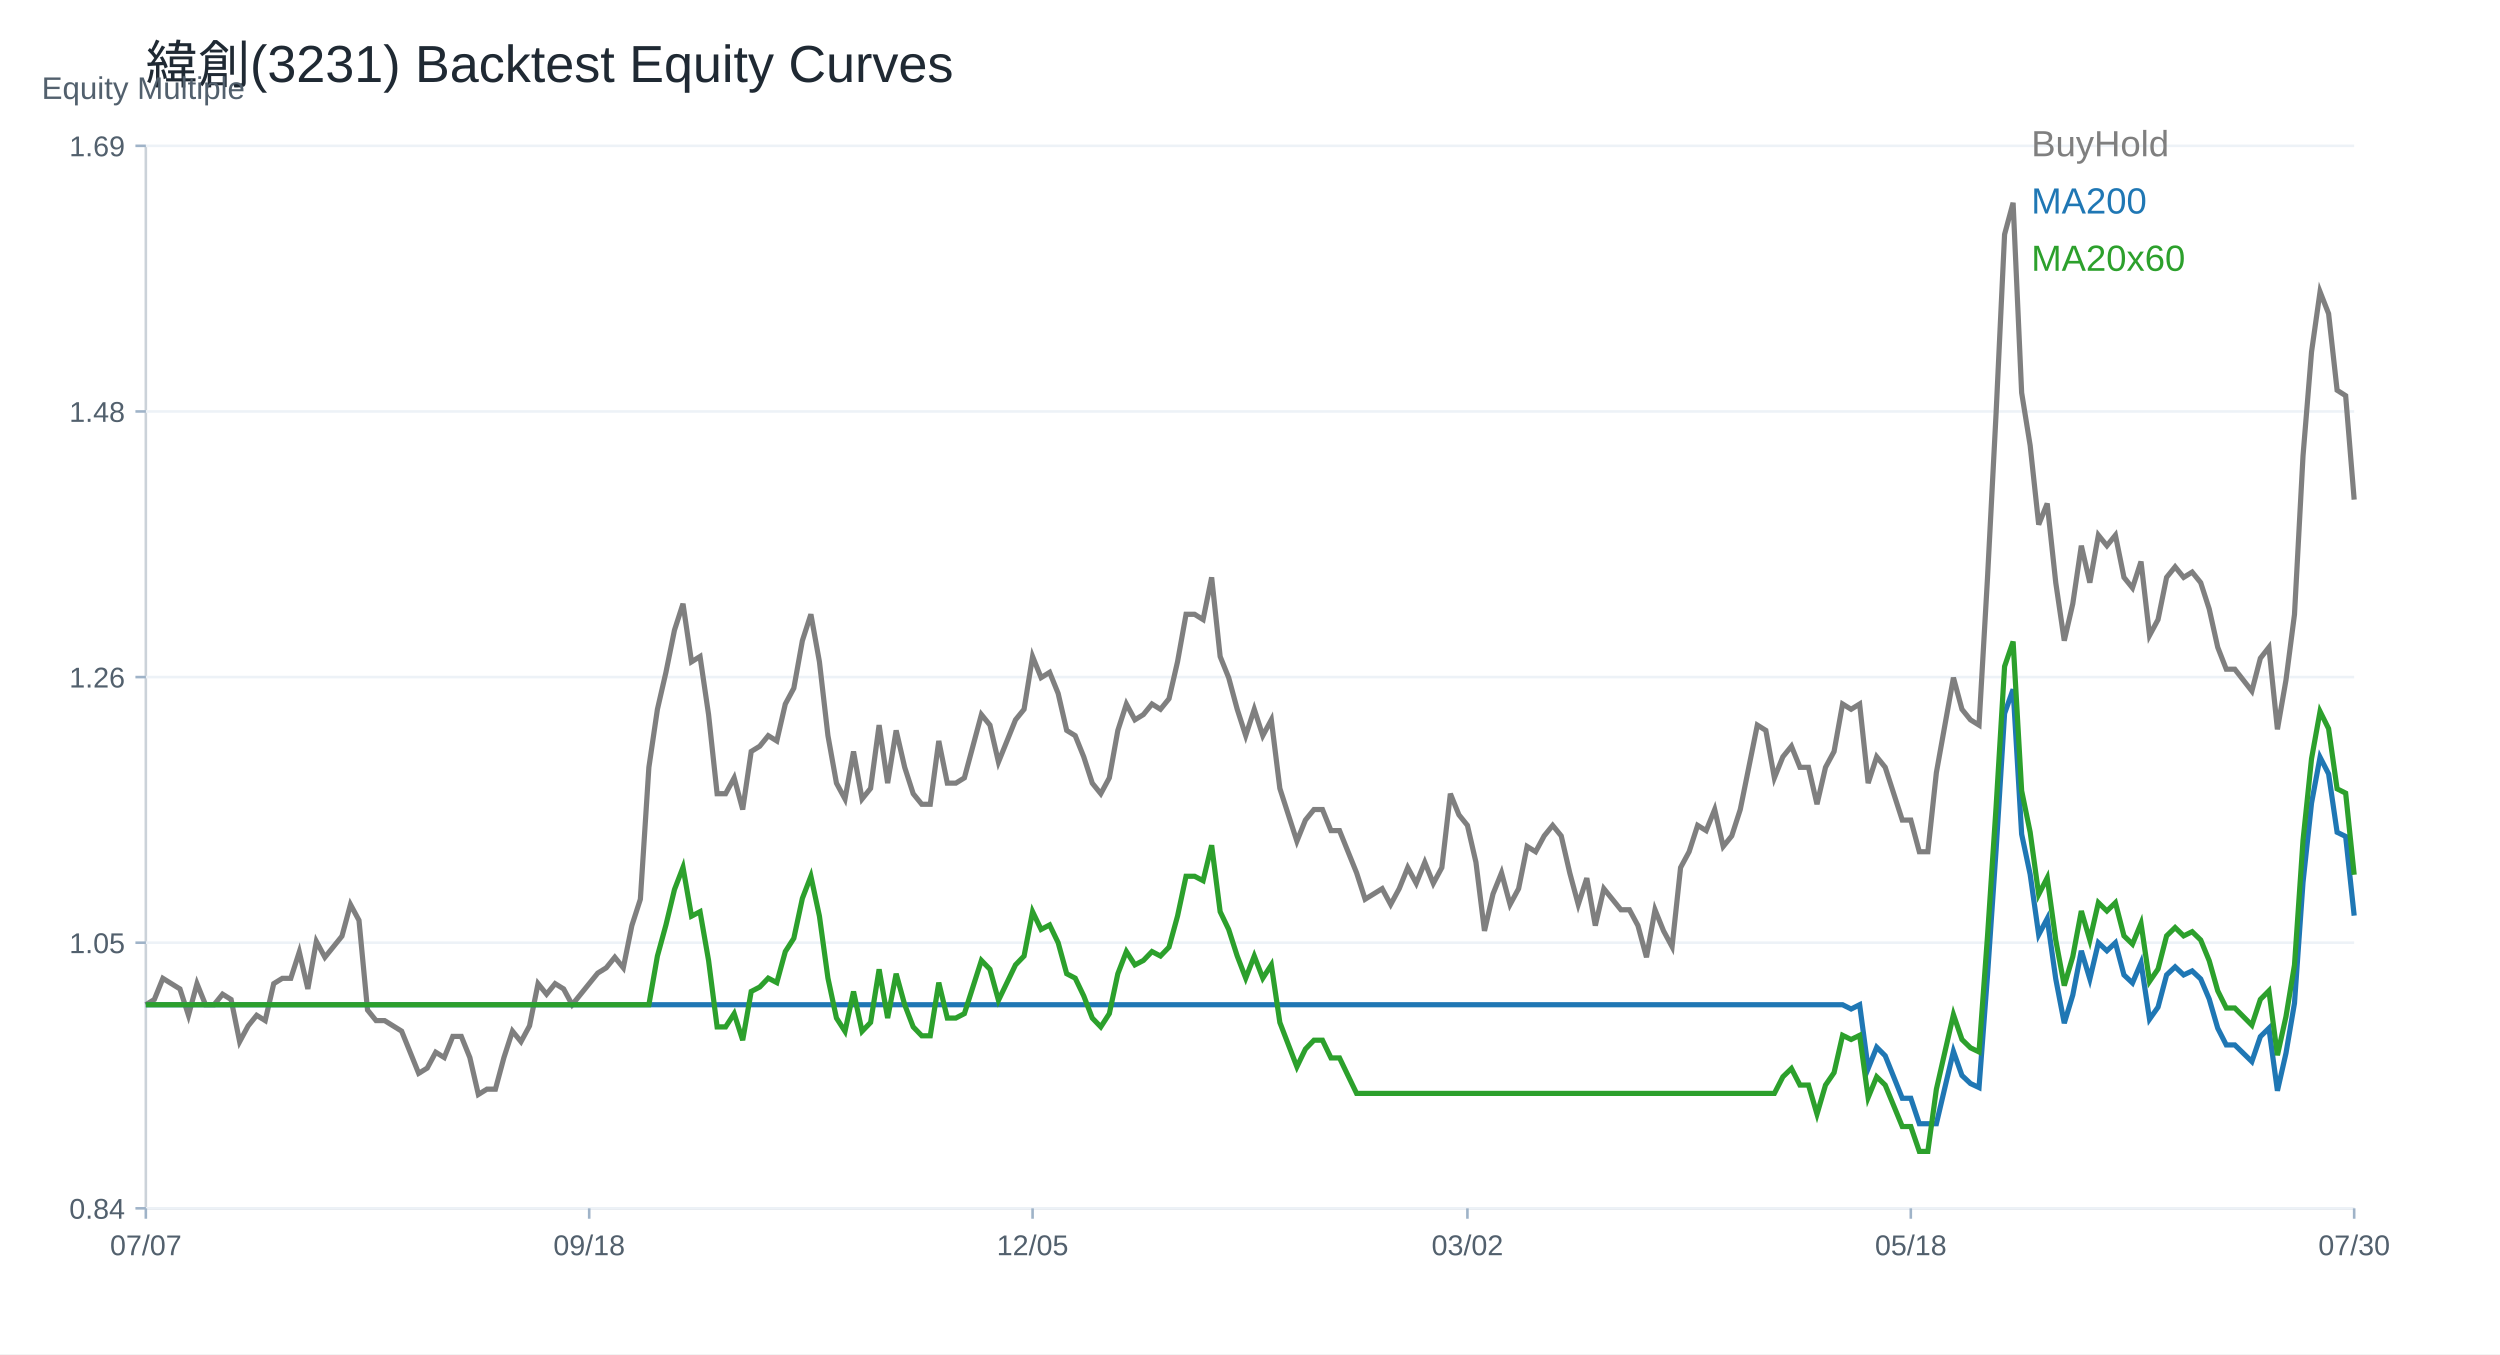
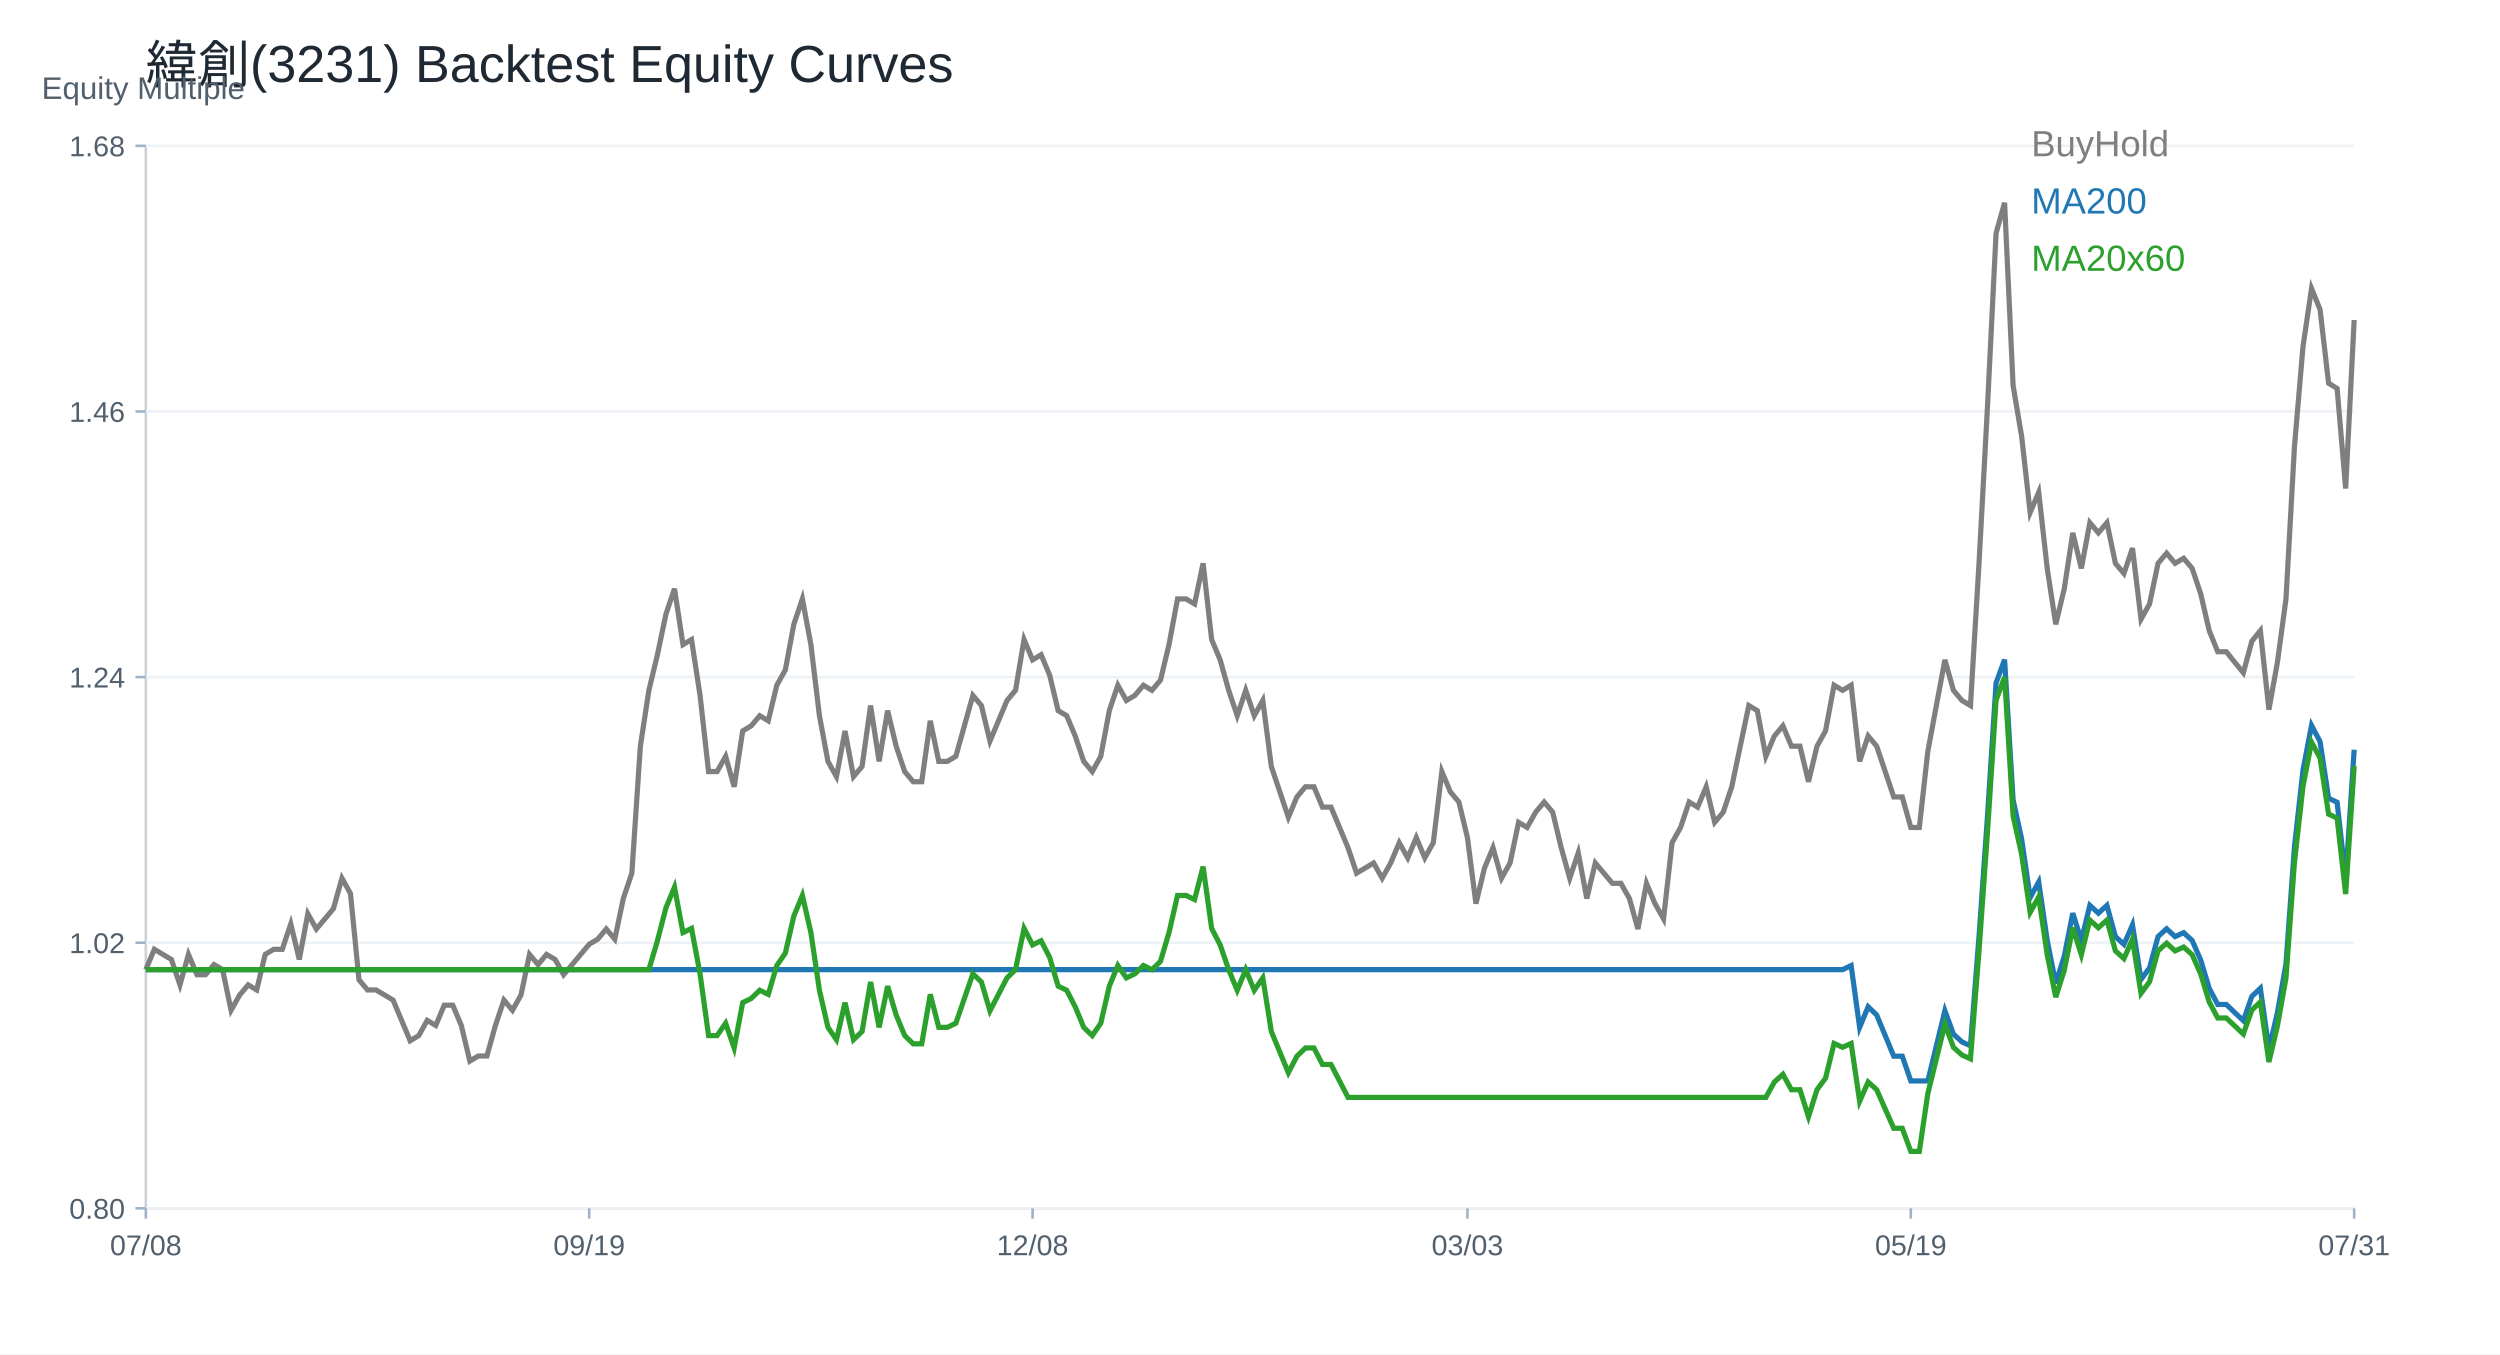
<svg xmlns="http://www.w3.org/2000/svg" width="960" height="520" viewBox="0 0 960 520">
  <rect width="100%" height="100%" fill="white" />
  <text x="56.00" y="32.00" font-size="20" font-family="Arial" fill="#1f2933" text-anchor="start">緯創(3231) Backtest Equity Curves</text>
  <line x1="56" y1="464" x2="904" y2="464" stroke="#cbd2d9" />
  <line x1="56" y1="56" x2="56" y2="464" stroke="#cbd2d9" />
  <text x="16.00" y="38.00" font-size="12" font-family="Arial" fill="#52606d" text-anchor="start">Equity Multiple</text>
  <line x1="56" y1="464.00" x2="904" y2="464.00" stroke="#edf2f7" />
  <line x1="52" y1="464.00" x2="56" y2="464.00" stroke="#9fb3c8" />
-   <text x="48.00" y="468.00" font-size="11" font-family="Arial" fill="#52606d" text-anchor="end">0.84</text>
+   <text x="48.00" y="468.00" font-size="11" font-family="Arial" fill="#52606d" text-anchor="end">0.80</text>
  <line x1="56" y1="362.00" x2="904" y2="362.00" stroke="#edf2f7" />
  <line x1="52" y1="362.00" x2="56" y2="362.00" stroke="#9fb3c8" />
-   <text x="48.00" y="366.00" font-size="11" font-family="Arial" fill="#52606d" text-anchor="end">1.05</text>
+   <text x="48.00" y="366.00" font-size="11" font-family="Arial" fill="#52606d" text-anchor="end">1.02</text>
  <line x1="56" y1="260.00" x2="904" y2="260.00" stroke="#edf2f7" />
  <line x1="52" y1="260.00" x2="56" y2="260.00" stroke="#9fb3c8" />
-   <text x="48.00" y="264.00" font-size="11" font-family="Arial" fill="#52606d" text-anchor="end">1.26</text>
+   <text x="48.00" y="264.00" font-size="11" font-family="Arial" fill="#52606d" text-anchor="end">1.24</text>
  <line x1="56" y1="158.00" x2="904" y2="158.00" stroke="#edf2f7" />
  <line x1="52" y1="158.00" x2="56" y2="158.00" stroke="#9fb3c8" />
-   <text x="48.00" y="162.00" font-size="11" font-family="Arial" fill="#52606d" text-anchor="end">1.48</text>
+   <text x="48.00" y="162.00" font-size="11" font-family="Arial" fill="#52606d" text-anchor="end">1.46</text>
  <line x1="56" y1="56.00" x2="904" y2="56.00" stroke="#edf2f7" />
  <line x1="52" y1="56.00" x2="56" y2="56.00" stroke="#9fb3c8" />
-   <text x="48.00" y="60.00" font-size="11" font-family="Arial" fill="#52606d" text-anchor="end">1.69</text>
+   <text x="48.00" y="60.00" font-size="11" font-family="Arial" fill="#52606d" text-anchor="end">1.68</text>
  <line x1="56.00" y1="464" x2="56.00" y2="468" stroke="#9fb3c8" />
-   <text x="56.00" y="482.00" font-size="11" font-family="Arial" fill="#52606d" text-anchor="middle">07/07</text>
+   <text x="56.00" y="482.00" font-size="11" font-family="Arial" fill="#52606d" text-anchor="middle">07/08</text>
  <line x1="226.25" y1="464" x2="226.25" y2="468" stroke="#9fb3c8" />
-   <text x="226.25" y="482.00" font-size="11" font-family="Arial" fill="#52606d" text-anchor="middle">09/18</text>
+   <text x="226.25" y="482.00" font-size="11" font-family="Arial" fill="#52606d" text-anchor="middle">09/19</text>
  <line x1="396.51" y1="464" x2="396.51" y2="468" stroke="#9fb3c8" />
-   <text x="396.51" y="482.00" font-size="11" font-family="Arial" fill="#52606d" text-anchor="middle">12/05</text>
+   <text x="396.51" y="482.00" font-size="11" font-family="Arial" fill="#52606d" text-anchor="middle">12/08</text>
  <line x1="563.49" y1="464" x2="563.49" y2="468" stroke="#9fb3c8" />
-   <text x="563.49" y="482.00" font-size="11" font-family="Arial" fill="#52606d" text-anchor="middle">03/02</text>
+   <text x="563.49" y="482.00" font-size="11" font-family="Arial" fill="#52606d" text-anchor="middle">03/03</text>
  <line x1="733.75" y1="464" x2="733.75" y2="468" stroke="#9fb3c8" />
-   <text x="733.75" y="482.00" font-size="11" font-family="Arial" fill="#52606d" text-anchor="middle">05/18</text>
+   <text x="733.75" y="482.00" font-size="11" font-family="Arial" fill="#52606d" text-anchor="middle">05/19</text>
  <line x1="904.00" y1="464" x2="904.00" y2="468" stroke="#9fb3c8" />
-   <text x="904.00" y="482.00" font-size="11" font-family="Arial" fill="#52606d" text-anchor="middle">07/30</text>
-   <polyline fill="none" stroke="#7f7f7f" stroke-width="2" points="56.00,385.82 59.27,383.80 62.55,375.69 65.82,377.72 69.10,379.75 72.37,389.88 75.64,377.72 78.92,385.82 82.19,385.82 85.47,381.77 88.74,383.80 92.02,400.01 95.29,393.93 98.56,389.88 101.84,391.90 105.11,377.72 108.39,375.69 111.66,375.69 114.93,365.56 118.21,379.75 121.48,361.51 124.76,367.59 128.03,363.54 131.31,359.48 134.58,347.33 137.85,353.41 141.13,387.85 144.40,391.90 147.68,391.90 150.95,393.93 154.22,395.95 157.50,404.06 160.77,412.16 164.05,410.14 167.32,404.06 170.59,406.09 173.87,397.98 177.14,397.98 180.42,406.09 183.69,420.27 186.97,418.24 190.24,418.24 193.51,406.09 196.79,395.95 200.06,400.01 203.34,393.93 206.61,377.72 209.88,381.77 213.16,377.72 216.43,379.75 219.71,385.82 222.98,381.77 226.25,377.72 229.53,373.67 232.80,371.64 236.08,367.59 239.35,371.64 242.63,355.43 245.90,345.30 249.17,294.65 252.45,272.36 255.72,258.18 259.00,241.97 262.27,231.84 265.54,254.13 268.82,252.10 272.09,274.39 275.37,304.78 278.64,304.78 281.92,298.70 285.19,310.86 288.46,288.57 291.74,286.55 295.01,282.49 298.29,284.52 301.56,270.34 304.83,264.26 308.11,246.02 311.38,235.89 314.66,254.13 317.93,282.49 321.20,300.73 324.48,306.81 327.75,288.57 331.03,306.81 334.30,302.75 337.58,278.44 340.85,300.73 344.12,280.47 347.40,294.65 350.67,304.78 353.95,308.83 357.22,308.83 360.49,284.52 363.77,300.73 367.04,300.73 370.32,298.70 373.59,286.55 376.86,274.39 380.14,278.44 383.41,292.62 386.69,284.52 389.96,276.41 393.24,272.36 396.51,252.10 399.78,260.21 403.06,258.18 406.33,266.28 409.61,280.47 412.88,282.49 416.15,290.60 419.43,300.73 422.70,304.78 425.98,298.70 429.25,280.47 432.53,270.34 435.80,276.41 439.07,274.39 442.35,270.34 445.62,272.36 448.90,268.31 452.17,254.13 455.44,235.89 458.72,235.89 461.99,237.92 465.27,221.71 468.54,252.10 471.81,260.21 475.09,272.36 478.36,282.49 481.64,272.36 484.91,282.49 488.19,276.41 491.46,302.75 494.73,312.88 498.01,323.02 501.28,314.91 504.56,310.86 507.83,310.86 511.10,318.96 514.38,318.96 517.65,327.07 520.93,335.17 524.20,345.30 527.47,343.28 530.75,341.25 534.02,347.33 537.30,341.25 540.57,333.15 543.85,339.22 547.12,331.12 550.39,339.22 553.67,333.15 556.94,304.78 560.22,312.88 563.49,316.94 566.76,331.12 570.04,357.46 573.31,343.28 576.59,335.17 579.86,347.33 583.14,341.25 586.41,325.04 589.68,327.07 592.96,320.99 596.23,316.94 599.51,320.99 602.78,335.17 606.05,347.33 609.33,337.20 612.60,355.43 615.88,341.25 619.15,345.30 622.42,349.35 625.70,349.35 628.97,355.43 632.25,367.59 635.52,349.35 638.80,357.46 642.07,363.54 645.34,333.15 648.62,327.07 651.89,316.94 655.17,318.96 658.44,310.86 661.71,325.04 664.99,320.99 668.26,310.86 671.54,294.65 674.81,278.44 678.08,280.47 681.36,298.70 684.63,290.60 687.91,286.55 691.18,294.65 694.46,294.65 697.73,308.83 701.00,294.65 704.28,288.57 707.55,270.34 710.83,272.36 714.10,270.34 717.37,300.73 720.65,290.60 723.92,294.65 727.20,304.78 730.47,314.91 733.75,314.91 737.02,327.07 740.29,327.07 743.57,296.68 746.84,278.44 750.12,260.21 753.39,272.36 756.66,276.41 759.94,278.44 763.21,221.71 766.49,158.90 769.76,90.01 773.03,77.86 776.31,150.80 779.58,171.06 782.86,201.45 786.13,193.34 789.41,223.74 792.68,246.02 795.95,231.84 799.23,209.55 802.50,223.74 805.78,205.50 809.05,209.55 812.32,205.50 815.60,221.71 818.87,225.76 822.15,215.63 825.42,244.00 828.69,237.92 831.97,221.71 835.24,217.66 838.52,221.71 841.79,219.68 845.07,223.74 848.34,233.87 851.61,248.57 854.89,256.97 858.16,256.97 861.44,261.17 864.71,265.37 867.98,252.77 871.26,248.57 874.53,280.07 877.81,261.17 881.08,235.96 884.36,175.05 887.63,135.15 890.90,112.04 894.18,120.44 897.45,149.85 900.73,151.95 904.00,191.86" />
+   <text x="904.00" y="482.00" font-size="11" font-family="Arial" fill="#52606d" text-anchor="middle">07/31</text>
+   <polyline fill="none" stroke="#7f7f7f" stroke-width="2" points="56.00,372.34 59.27,364.54 62.55,366.49 65.82,368.44 69.10,378.19 72.37,366.49 75.64,374.29 78.92,374.29 82.19,370.39 85.47,372.34 88.74,387.94 92.02,382.09 95.29,378.19 98.56,380.14 101.84,366.49 105.11,364.54 108.39,364.54 111.66,354.79 114.93,368.44 118.21,350.89 121.48,356.74 124.76,352.84 128.03,348.94 131.31,337.24 134.58,343.09 137.85,376.24 141.13,380.14 144.40,380.14 147.68,382.09 150.95,384.04 154.22,391.84 157.50,399.65 160.77,397.70 164.05,391.84 167.32,393.79 170.59,385.99 173.87,385.99 177.14,393.79 180.42,407.45 183.69,405.50 186.97,405.50 190.24,393.79 193.51,384.04 196.79,387.94 200.06,382.09 203.34,366.49 206.61,370.39 209.88,366.49 213.16,368.44 216.43,374.29 219.71,370.39 222.98,366.49 226.25,362.59 229.53,360.64 232.80,356.74 236.08,360.64 239.35,345.04 242.63,335.29 245.90,286.53 249.17,265.08 252.45,251.43 255.72,235.83 259.00,226.07 262.27,247.53 265.54,245.58 268.82,267.03 272.09,296.28 275.37,296.28 278.64,290.43 281.92,302.13 285.19,280.68 288.46,278.73 291.74,274.83 295.01,276.78 298.29,263.13 301.56,257.28 304.83,239.73 308.11,229.98 311.38,247.53 314.66,274.83 317.93,292.38 321.20,298.23 324.48,280.68 327.75,298.23 331.03,294.33 334.30,270.93 337.58,292.38 340.85,272.88 344.12,286.53 347.40,296.28 350.67,300.18 353.95,300.18 357.22,276.78 360.49,292.38 363.77,292.38 367.04,290.43 370.32,278.73 373.59,267.03 376.86,270.93 380.14,284.58 383.41,276.78 386.69,268.98 389.96,265.08 393.24,245.58 396.51,253.38 399.78,251.43 403.06,259.23 406.33,272.88 409.61,274.83 412.88,282.63 416.15,292.38 419.43,296.28 422.70,290.43 425.98,272.88 429.25,263.13 432.53,268.98 435.80,267.03 439.07,263.13 442.35,265.08 445.62,261.18 448.90,247.53 452.17,229.98 455.44,229.98 458.72,231.93 461.99,216.32 465.27,245.58 468.54,253.38 471.81,265.08 475.09,274.83 478.36,265.08 481.64,274.83 484.91,268.98 488.19,294.33 491.46,304.08 494.73,313.84 498.01,306.03 501.28,302.13 504.56,302.13 507.83,309.93 511.10,309.93 514.38,317.74 517.65,325.54 520.93,335.29 524.20,333.34 527.47,331.39 530.75,337.24 534.02,331.39 537.30,323.59 540.57,329.44 543.85,321.64 547.12,329.44 550.39,323.59 553.67,296.28 556.94,304.08 560.22,307.98 563.49,321.64 566.76,346.99 570.04,333.34 573.31,325.54 576.59,337.24 579.86,331.39 583.14,315.79 586.41,317.74 589.68,311.89 592.96,307.98 596.23,311.89 599.51,325.54 602.78,337.24 606.05,327.49 609.33,345.04 612.60,331.39 615.88,335.29 619.15,339.19 622.42,339.19 625.70,345.04 628.97,356.74 632.25,339.19 635.52,346.99 638.80,352.84 642.07,323.59 645.34,317.74 648.62,307.98 651.89,309.93 655.17,302.13 658.44,315.79 661.71,311.89 664.99,302.13 668.26,286.53 671.54,270.93 674.81,272.88 678.08,290.43 681.36,282.63 684.63,278.73 687.91,286.53 691.18,286.53 694.46,300.18 697.73,286.53 701.00,280.68 704.28,263.13 707.55,265.08 710.83,263.13 714.10,292.38 717.37,282.63 720.65,286.53 723.92,296.28 727.20,306.03 730.47,306.03 733.75,317.74 737.02,317.74 740.29,288.48 743.57,270.93 746.84,253.38 750.12,265.08 753.39,268.98 756.66,270.93 759.94,216.32 763.21,155.87 766.49,89.56 769.76,77.86 773.03,148.07 776.31,167.57 779.58,196.82 782.86,189.02 786.13,218.27 789.41,239.73 792.68,226.07 795.95,204.62 799.23,218.27 802.50,200.72 805.78,204.62 809.05,200.72 812.32,216.32 815.60,220.22 818.87,210.47 822.15,237.78 825.42,231.93 828.69,216.32 831.97,212.42 835.24,216.32 838.52,214.37 841.79,218.27 845.07,228.03 848.34,242.17 851.61,250.26 854.89,250.26 858.16,254.31 861.44,258.35 864.71,246.22 867.98,242.17 871.26,272.50 874.53,254.31 877.81,230.04 881.08,171.41 884.36,133.00 887.63,110.76 890.90,118.85 894.18,147.15 897.45,149.17 900.73,187.59 904.00,122.89" />
  <text x="780.00" y="60.00" font-size="14" font-family="Arial" fill="#7f7f7f" text-anchor="start">BuyHold</text>
-   <polyline fill="none" stroke="#1f77b4" stroke-width="2" points="56.00,385.82 59.27,385.82 62.55,385.82 65.82,385.82 69.10,385.82 72.37,385.82 75.64,385.82 78.92,385.82 82.19,385.82 85.47,385.82 88.74,385.82 92.02,385.82 95.29,385.82 98.56,385.82 101.84,385.82 105.11,385.82 108.39,385.82 111.66,385.82 114.93,385.82 118.21,385.82 121.48,385.82 124.76,385.82 128.03,385.82 131.31,385.82 134.58,385.82 137.85,385.82 141.13,385.82 144.40,385.82 147.68,385.82 150.95,385.82 154.22,385.82 157.50,385.82 160.77,385.82 164.05,385.82 167.32,385.82 170.59,385.82 173.87,385.82 177.14,385.82 180.42,385.82 183.69,385.82 186.97,385.82 190.24,385.82 193.51,385.82 196.79,385.82 200.06,385.82 203.34,385.82 206.61,385.82 209.88,385.82 213.16,385.82 216.43,385.82 219.71,385.82 222.98,385.82 226.25,385.82 229.53,385.82 232.80,385.82 236.08,385.82 239.35,385.82 242.63,385.82 245.90,385.82 249.17,385.82 252.45,385.82 255.72,385.82 259.00,385.82 262.27,385.82 265.54,385.82 268.82,385.82 272.09,385.82 275.37,385.82 278.64,385.82 281.92,385.82 285.19,385.82 288.46,385.82 291.74,385.82 295.01,385.82 298.29,385.82 301.56,385.82 304.83,385.82 308.11,385.82 311.38,385.82 314.66,385.82 317.93,385.82 321.20,385.82 324.48,385.82 327.75,385.82 331.03,385.82 334.30,385.82 337.58,385.82 340.85,385.82 344.12,385.82 347.40,385.82 350.67,385.82 353.95,385.82 357.22,385.82 360.49,385.82 363.77,385.82 367.04,385.82 370.32,385.82 373.59,385.82 376.86,385.82 380.14,385.82 383.41,385.82 386.69,385.82 389.96,385.82 393.24,385.82 396.51,385.82 399.78,385.82 403.06,385.82 406.33,385.82 409.61,385.82 412.88,385.82 416.15,385.82 419.43,385.82 422.70,385.82 425.98,385.82 429.25,385.82 432.53,385.82 435.80,385.82 439.07,385.82 442.35,385.82 445.62,385.82 448.90,385.82 452.17,385.82 455.44,385.82 458.72,385.82 461.99,385.82 465.27,385.82 468.54,385.82 471.81,385.82 475.09,385.82 478.36,385.82 481.64,385.82 484.91,385.82 488.19,385.82 491.46,385.82 494.73,385.82 498.01,385.82 501.28,385.82 504.56,385.82 507.83,385.82 511.10,385.82 514.38,385.82 517.65,385.82 520.93,385.82 524.20,385.82 527.47,385.82 530.75,385.82 534.02,385.82 537.30,385.82 540.57,385.82 543.85,385.82 547.12,385.82 550.39,385.82 553.67,385.82 556.94,385.82 560.22,385.82 563.49,385.82 566.76,385.82 570.04,385.82 573.31,385.82 576.59,385.82 579.86,385.82 583.14,385.82 586.41,385.82 589.68,385.82 592.96,385.82 596.23,385.82 599.51,385.82 602.78,385.82 606.05,385.82 609.33,385.82 612.60,385.82 615.88,385.82 619.15,385.82 622.42,385.82 625.70,385.82 628.97,385.82 632.25,385.82 635.52,385.82 638.80,385.82 642.07,385.82 645.34,385.82 648.62,385.82 651.89,385.82 655.17,385.82 658.44,385.82 661.71,385.82 664.99,385.82 668.26,385.82 671.54,385.82 674.81,385.82 678.08,385.82 681.36,385.82 684.63,385.82 687.91,385.82 691.18,385.82 694.46,385.82 697.73,385.82 701.00,385.82 704.28,385.82 707.55,385.82 710.83,387.46 714.10,385.82 717.37,410.30 720.65,402.14 723.92,405.41 727.20,413.57 730.47,421.73 733.75,421.73 737.02,431.52 740.29,431.52 743.57,431.52 746.84,417.62 750.12,403.72 753.39,412.98 756.66,416.07 759.94,417.62 763.21,374.37 766.49,326.49 769.76,273.98 773.03,264.71 776.31,320.31 779.58,335.76 782.86,358.93 786.13,352.75 789.41,375.92 792.68,392.91 795.95,382.09 799.23,365.10 802.50,375.92 805.78,362.02 809.05,365.10 812.32,362.02 815.60,374.37 818.87,377.46 822.15,369.74 825.42,391.36 828.69,386.73 831.97,374.37 835.24,371.28 838.52,374.37 841.79,372.83 845.07,375.92 848.34,383.64 851.61,394.84 854.89,401.25 858.16,401.25 861.44,404.45 864.71,407.65 867.98,398.05 871.26,394.84 874.53,418.86 877.81,404.45 881.08,385.24 884.36,338.80 887.63,308.38 890.90,290.77 894.18,297.17 897.45,319.59 900.73,321.19 904.00,351.61" />
+   <polyline fill="none" stroke="#1f77b4" stroke-width="2" points="56.00,372.34 59.27,372.34 62.55,372.34 65.82,372.34 69.10,372.34 72.37,372.34 75.64,372.34 78.92,372.34 82.19,372.34 85.47,372.34 88.74,372.34 92.02,372.34 95.29,372.34 98.56,372.34 101.84,372.34 105.11,372.34 108.39,372.34 111.66,372.34 114.93,372.34 118.21,372.34 121.48,372.34 124.76,372.34 128.03,372.34 131.31,372.34 134.58,372.34 137.85,372.34 141.13,372.34 144.40,372.34 147.68,372.34 150.95,372.34 154.22,372.34 157.50,372.34 160.77,372.34 164.05,372.34 167.32,372.34 170.59,372.34 173.87,372.34 177.14,372.34 180.42,372.34 183.69,372.34 186.97,372.34 190.24,372.34 193.51,372.34 196.79,372.34 200.06,372.34 203.34,372.34 206.61,372.34 209.88,372.34 213.16,372.34 216.43,372.34 219.71,372.34 222.98,372.34 226.25,372.34 229.53,372.34 232.80,372.34 236.08,372.34 239.35,372.34 242.63,372.34 245.90,372.34 249.17,372.34 252.45,372.34 255.72,372.34 259.00,372.34 262.27,372.34 265.54,372.34 268.82,372.34 272.09,372.34 275.37,372.34 278.64,372.34 281.92,372.34 285.19,372.34 288.46,372.34 291.74,372.34 295.01,372.34 298.29,372.34 301.56,372.34 304.83,372.34 308.11,372.34 311.38,372.34 314.66,372.34 317.93,372.34 321.20,372.34 324.48,372.34 327.75,372.34 331.03,372.34 334.30,372.34 337.58,372.34 340.85,372.34 344.12,372.34 347.40,372.34 350.67,372.34 353.95,372.34 357.22,372.34 360.49,372.34 363.77,372.34 367.04,372.34 370.32,372.34 373.59,372.34 376.86,372.34 380.14,372.34 383.41,372.34 386.69,372.34 389.96,372.34 393.24,372.34 396.51,372.34 399.78,372.34 403.06,372.34 406.33,372.34 409.61,372.34 412.88,372.34 416.15,372.34 419.43,372.34 422.70,372.34 425.98,372.34 429.25,372.34 432.53,372.34 435.80,372.34 439.07,372.34 442.35,372.34 445.62,372.34 448.90,372.34 452.17,372.34 455.44,372.34 458.72,372.34 461.99,372.34 465.27,372.34 468.54,372.34 471.81,372.34 475.09,372.34 478.36,372.34 481.64,372.34 484.91,372.34 488.19,372.34 491.46,372.34 494.73,372.34 498.01,372.34 501.28,372.34 504.56,372.34 507.83,372.34 511.10,372.34 514.38,372.34 517.65,372.34 520.93,372.34 524.20,372.34 527.47,372.34 530.75,372.34 534.02,372.34 537.30,372.34 540.57,372.34 543.85,372.34 547.12,372.34 550.39,372.34 553.67,372.34 556.94,372.34 560.22,372.34 563.49,372.34 566.76,372.34 570.04,372.34 573.31,372.34 576.59,372.34 579.86,372.34 583.14,372.34 586.41,372.34 589.68,372.34 592.96,372.34 596.23,372.34 599.51,372.34 602.78,372.34 606.05,372.34 609.33,372.34 612.60,372.34 615.88,372.34 619.15,372.34 622.42,372.34 625.70,372.34 628.97,372.34 632.25,372.34 635.52,372.34 638.80,372.34 642.07,372.34 645.34,372.34 648.62,372.34 651.89,372.34 655.17,372.34 658.44,372.34 661.71,372.34 664.99,372.34 668.26,372.34 671.54,372.34 674.81,372.34 678.08,372.34 681.36,372.34 684.63,372.34 687.91,372.34 691.18,372.34 694.46,372.34 697.73,372.34 701.00,372.34 704.28,372.34 707.55,372.34 710.83,370.76 714.10,394.50 717.37,386.59 720.65,389.75 723.92,397.67 727.20,405.58 730.47,405.58 733.75,415.08 737.02,415.08 740.29,415.08 743.57,401.60 746.84,388.11 750.12,397.10 753.39,400.10 756.66,401.60 759.94,359.65 763.21,313.21 766.49,262.27 769.76,253.29 773.03,307.22 776.31,322.20 779.58,344.67 782.86,338.68 786.13,361.15 789.41,377.63 792.68,367.14 795.95,350.66 799.23,361.15 802.50,347.67 805.78,350.66 809.05,347.67 812.32,359.65 815.60,362.65 818.87,355.16 822.15,376.13 825.42,371.64 828.69,359.65 831.97,356.65 835.24,359.65 838.52,358.15 841.79,361.15 845.07,368.64 848.34,379.51 851.61,385.72 854.89,385.72 858.16,388.83 861.44,391.93 864.71,382.61 867.98,379.51 871.26,402.80 874.53,388.83 877.81,370.19 881.08,325.15 884.36,295.64 887.63,278.56 890.90,284.77 894.18,306.52 897.45,308.07 900.73,337.58 904.00,287.88" />
  <text x="780.00" y="82.00" font-size="14" font-family="Arial" fill="#1f77b4" text-anchor="start">MA200</text>
-   <polyline fill="none" stroke="#2ca02c" stroke-width="2" points="56.00,385.82 59.27,385.82 62.55,385.82 65.82,385.82 69.10,385.82 72.37,385.82 75.64,385.82 78.92,385.82 82.19,385.82 85.47,385.82 88.74,385.82 92.02,385.82 95.29,385.82 98.56,385.82 101.84,385.82 105.11,385.82 108.39,385.82 111.66,385.82 114.93,385.82 118.21,385.82 121.48,385.82 124.76,385.82 128.03,385.82 131.31,385.82 134.58,385.82 137.85,385.82 141.13,385.82 144.40,385.82 147.68,385.82 150.95,385.82 154.22,385.82 157.50,385.82 160.77,385.82 164.05,385.82 167.32,385.82 170.59,385.82 173.87,385.82 177.14,385.82 180.42,385.82 183.69,385.82 186.97,385.82 190.24,385.82 193.51,385.82 196.79,385.82 200.06,385.82 203.34,385.82 206.61,385.82 209.88,385.82 213.16,385.82 216.43,385.82 219.71,385.82 222.98,385.82 226.25,385.82 229.53,385.82 232.80,385.82 236.08,385.82 239.35,385.82 242.63,385.82 245.90,385.82 249.17,385.82 252.45,367.11 255.72,355.19 259.00,341.58 262.27,333.07 265.54,351.79 268.82,350.09 272.09,368.81 275.37,394.33 278.64,394.33 281.92,389.23 285.19,399.44 288.46,380.72 291.74,379.02 295.01,375.61 298.29,377.32 301.56,365.40 304.83,360.30 308.11,344.98 311.38,336.48 314.66,351.79 317.93,375.61 321.20,390.93 324.48,396.03 327.75,380.72 331.03,396.03 334.30,392.63 337.58,372.21 340.85,390.93 344.12,373.91 347.40,385.82 350.67,394.33 353.95,397.74 357.22,397.74 360.49,377.32 363.77,390.93 367.04,390.93 370.32,389.23 373.59,379.02 376.86,368.81 380.14,372.21 383.41,384.12 386.69,377.32 389.96,370.51 393.24,367.11 396.51,350.09 399.78,356.90 403.06,355.19 406.33,362.00 409.61,373.91 412.88,375.61 416.15,382.42 419.43,390.93 422.70,394.33 425.98,389.23 429.25,373.91 432.53,365.40 435.80,370.51 439.07,368.81 442.35,365.40 445.62,367.11 448.90,363.70 452.17,351.79 455.44,336.48 458.72,336.48 461.99,338.18 465.27,324.57 468.54,350.09 471.81,356.90 475.09,367.11 478.36,375.61 481.64,367.11 484.91,375.61 488.19,370.51 491.46,392.63 494.73,401.14 498.01,409.65 501.28,402.84 504.56,399.44 507.83,399.44 511.10,406.24 514.38,406.24 517.65,413.05 520.93,419.86 524.20,419.86 527.47,419.86 530.75,419.86 534.02,419.86 537.30,419.86 540.57,419.86 543.85,419.86 547.12,419.86 550.39,419.86 553.67,419.86 556.94,419.86 560.22,419.86 563.49,419.86 566.76,419.86 570.04,419.86 573.31,419.86 576.59,419.86 579.86,419.86 583.14,419.86 586.41,419.86 589.68,419.86 592.96,419.86 596.23,419.86 599.51,419.86 602.78,419.86 606.05,419.86 609.33,419.86 612.60,419.86 615.88,419.86 619.15,419.86 622.42,419.86 625.70,419.86 628.97,419.86 632.25,419.86 635.52,419.86 638.80,419.86 642.07,419.86 645.34,419.86 648.62,419.86 651.89,419.86 655.17,419.86 658.44,419.86 661.71,419.86 664.99,419.86 668.26,419.86 671.54,419.86 674.81,419.86 678.08,419.86 681.36,419.86 684.63,413.49 687.91,410.31 691.18,416.67 694.46,416.67 697.73,427.82 701.00,416.67 704.28,411.90 707.55,397.57 710.83,399.16 714.10,397.57 717.37,421.45 720.65,413.49 723.92,416.67 727.20,424.63 730.47,432.59 733.75,432.59 737.02,442.14 740.29,442.14 743.57,418.27 746.84,403.94 750.12,389.61 753.39,399.16 756.66,402.35 759.94,403.94 763.21,359.37 766.49,310.02 769.76,255.90 773.03,246.35 776.31,303.65 779.58,319.57 782.86,343.45 786.13,337.08 789.41,360.96 792.68,378.47 795.95,367.33 799.23,349.82 802.50,360.96 805.78,346.63 809.05,349.82 812.32,346.63 815.60,359.37 818.87,362.55 822.15,354.59 825.42,376.88 828.69,372.10 831.97,359.37 835.24,356.18 838.52,359.37 841.79,357.77 845.07,360.96 848.34,368.92 851.61,380.47 854.89,387.07 858.16,387.07 861.44,390.37 864.71,393.67 867.98,383.77 871.26,380.47 874.53,405.22 877.81,390.37 881.08,370.57 884.36,322.71 887.63,291.35 890.90,273.20 894.18,279.80 897.45,302.91 900.73,304.56 904.00,335.91" />
+   <polyline fill="none" stroke="#2ca02c" stroke-width="2" points="56.00,372.34 59.27,372.34 62.55,372.34 65.82,372.34 69.10,372.34 72.37,372.34 75.64,372.34 78.92,372.34 82.19,372.34 85.47,372.34 88.74,372.34 92.02,372.34 95.29,372.34 98.56,372.34 101.84,372.34 105.11,372.34 108.39,372.34 111.66,372.34 114.93,372.34 118.21,372.34 121.48,372.34 124.76,372.34 128.03,372.34 131.31,372.34 134.58,372.34 137.85,372.34 141.13,372.34 144.40,372.34 147.68,372.34 150.95,372.34 154.22,372.34 157.50,372.34 160.77,372.34 164.05,372.34 167.32,372.34 170.59,372.34 173.87,372.34 177.14,372.34 180.42,372.34 183.69,372.34 186.97,372.34 190.24,372.34 193.51,372.34 196.79,372.34 200.06,372.34 203.34,372.34 206.61,372.34 209.88,372.34 213.16,372.34 216.43,372.34 219.71,372.34 222.98,372.34 226.25,372.34 229.53,372.34 232.80,372.34 236.08,372.34 239.35,372.34 242.63,372.34 245.90,372.34 249.17,372.34 252.45,361.26 255.72,348.60 259.00,340.68 262.27,358.10 265.54,356.51 268.82,373.93 272.09,397.67 275.37,397.67 278.64,392.92 281.92,402.42 285.19,385.01 288.46,383.42 291.74,380.26 295.01,381.84 298.29,370.76 301.56,366.01 304.83,351.76 308.11,343.85 311.38,358.10 314.66,380.26 317.93,394.50 321.20,399.25 324.48,385.01 327.75,399.25 331.03,396.09 334.30,377.09 337.58,394.50 340.85,378.67 344.12,389.75 347.40,397.67 350.67,400.83 353.95,400.83 357.22,381.84 360.49,394.50 363.77,394.50 367.04,392.92 370.32,383.42 373.59,373.93 376.86,377.09 380.14,388.17 383.41,381.84 386.69,375.51 389.96,372.34 393.24,356.51 396.51,362.84 399.78,361.26 403.06,367.59 406.33,378.67 409.61,380.26 412.88,386.59 416.15,394.50 419.43,397.67 422.70,392.92 425.98,378.67 429.25,370.76 432.53,375.51 435.80,373.93 439.07,370.76 442.35,372.34 445.62,369.18 448.90,358.10 452.17,343.85 455.44,343.85 458.72,345.43 461.99,332.77 465.27,356.51 468.54,362.84 471.81,372.34 475.09,380.26 478.36,372.34 481.64,380.26 484.91,375.51 488.19,396.09 491.46,404.00 494.73,411.91 498.01,405.58 501.28,402.42 504.56,402.42 507.83,408.75 511.10,408.75 514.38,415.08 517.65,421.41 520.93,421.41 524.20,421.41 527.47,421.41 530.75,421.41 534.02,421.41 537.30,421.41 540.57,421.41 543.85,421.41 547.12,421.41 550.39,421.41 553.67,421.41 556.94,421.41 560.22,421.41 563.49,421.41 566.76,421.41 570.04,421.41 573.31,421.41 576.59,421.41 579.86,421.41 583.14,421.41 586.41,421.41 589.68,421.41 592.96,421.41 596.23,421.41 599.51,421.41 602.78,421.41 606.05,421.41 609.33,421.41 612.60,421.41 615.88,421.41 619.15,421.41 622.42,421.41 625.70,421.41 628.97,421.41 632.25,421.41 635.52,421.41 638.80,421.41 642.07,421.41 645.34,421.41 648.62,421.41 651.89,421.41 655.17,421.41 658.44,421.41 661.71,421.41 664.99,421.41 668.26,421.41 671.54,421.41 674.81,421.41 678.08,421.41 681.36,415.49 684.63,412.53 687.91,418.45 691.18,418.45 694.46,428.82 697.73,418.45 701.00,414.01 704.28,400.68 707.55,402.16 710.83,400.68 714.10,422.89 717.37,415.49 720.65,418.45 723.92,425.85 727.20,433.26 730.47,433.26 733.75,442.14 737.02,442.14 740.29,419.93 743.57,406.60 746.84,393.28 750.12,402.16 753.39,405.12 756.66,406.60 759.94,365.14 763.21,319.24 766.49,268.89 769.76,260.01 773.03,313.32 776.31,328.12 779.58,350.33 782.86,344.41 786.13,366.62 789.41,382.91 792.68,372.55 795.95,356.26 799.23,366.62 802.50,353.30 805.78,356.26 809.05,353.30 812.32,365.14 815.60,368.10 818.87,360.70 822.15,381.43 825.42,376.99 828.69,365.14 831.97,362.18 835.24,365.14 838.52,363.66 841.79,366.62 845.07,374.03 848.34,384.77 851.61,390.91 854.89,390.91 858.16,393.98 861.44,397.05 864.71,387.84 867.98,384.77 871.26,407.80 874.53,393.98 877.81,375.56 881.08,331.04 884.36,301.88 887.63,284.99 890.90,291.13 894.18,312.62 897.45,314.16 900.73,343.32 904.00,294.20" />
  <text x="780.00" y="104.00" font-size="14" font-family="Arial" fill="#2ca02c" text-anchor="start">MA20x60</text>
</svg>
